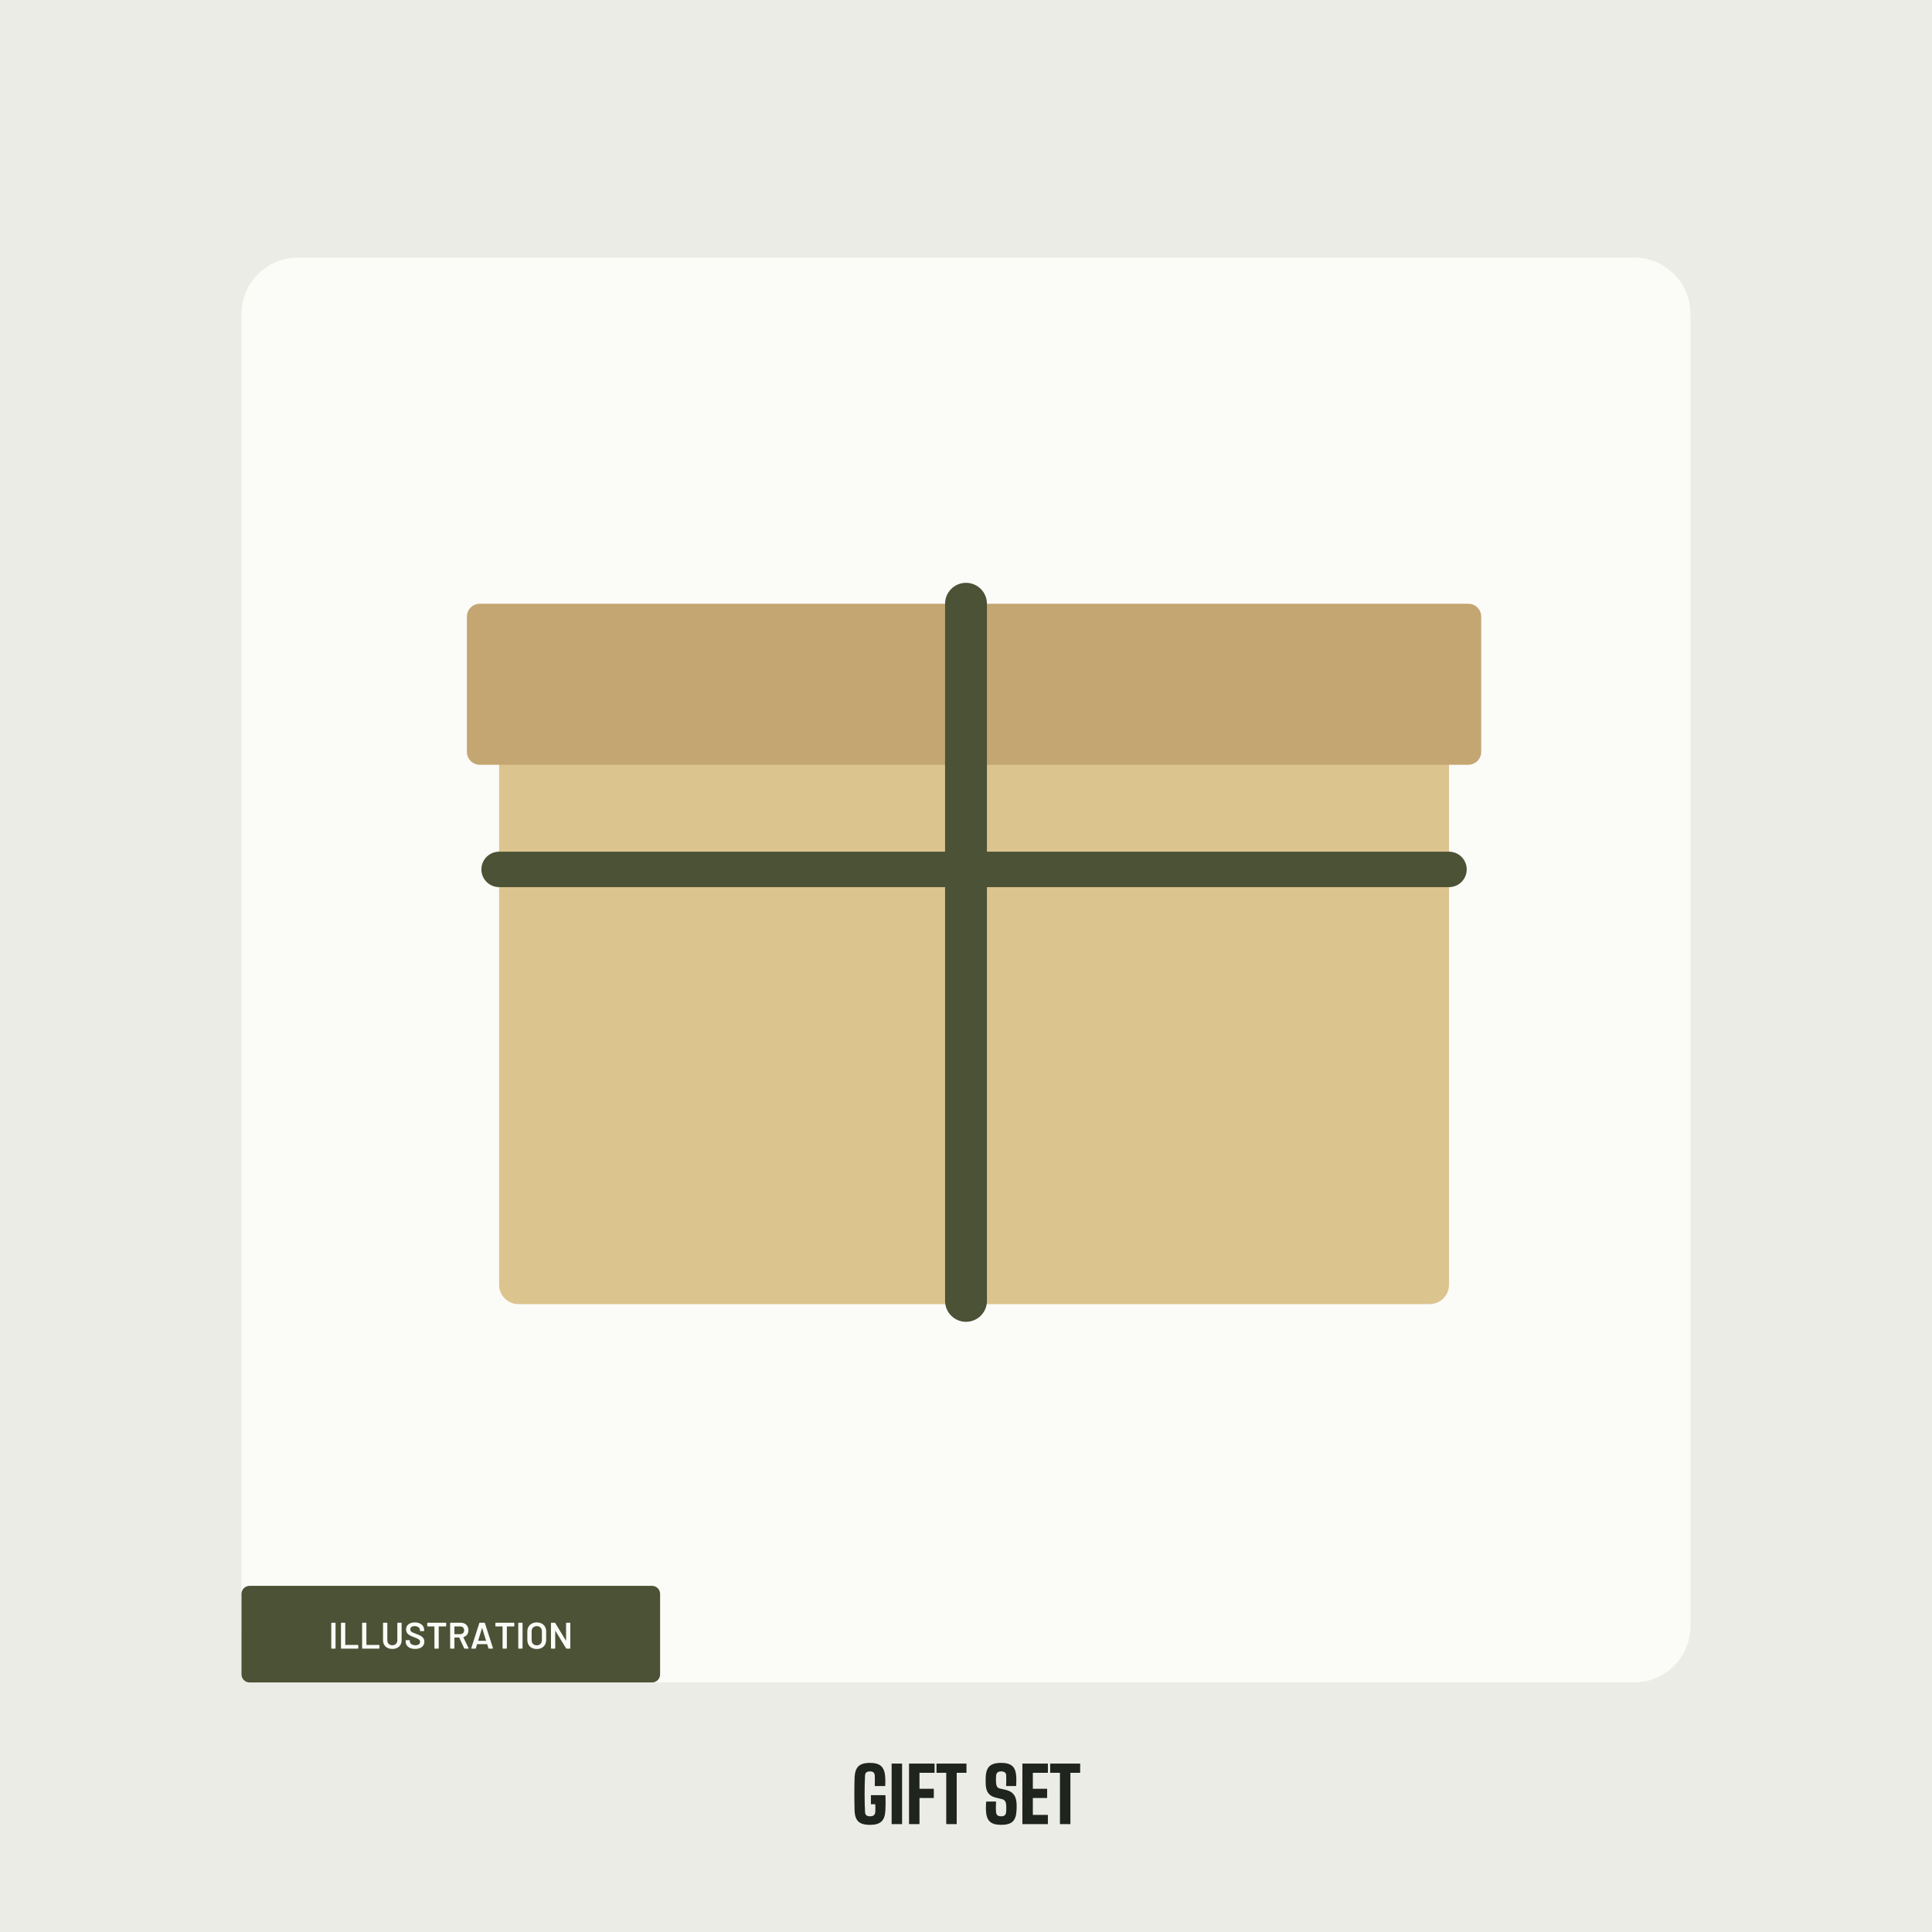
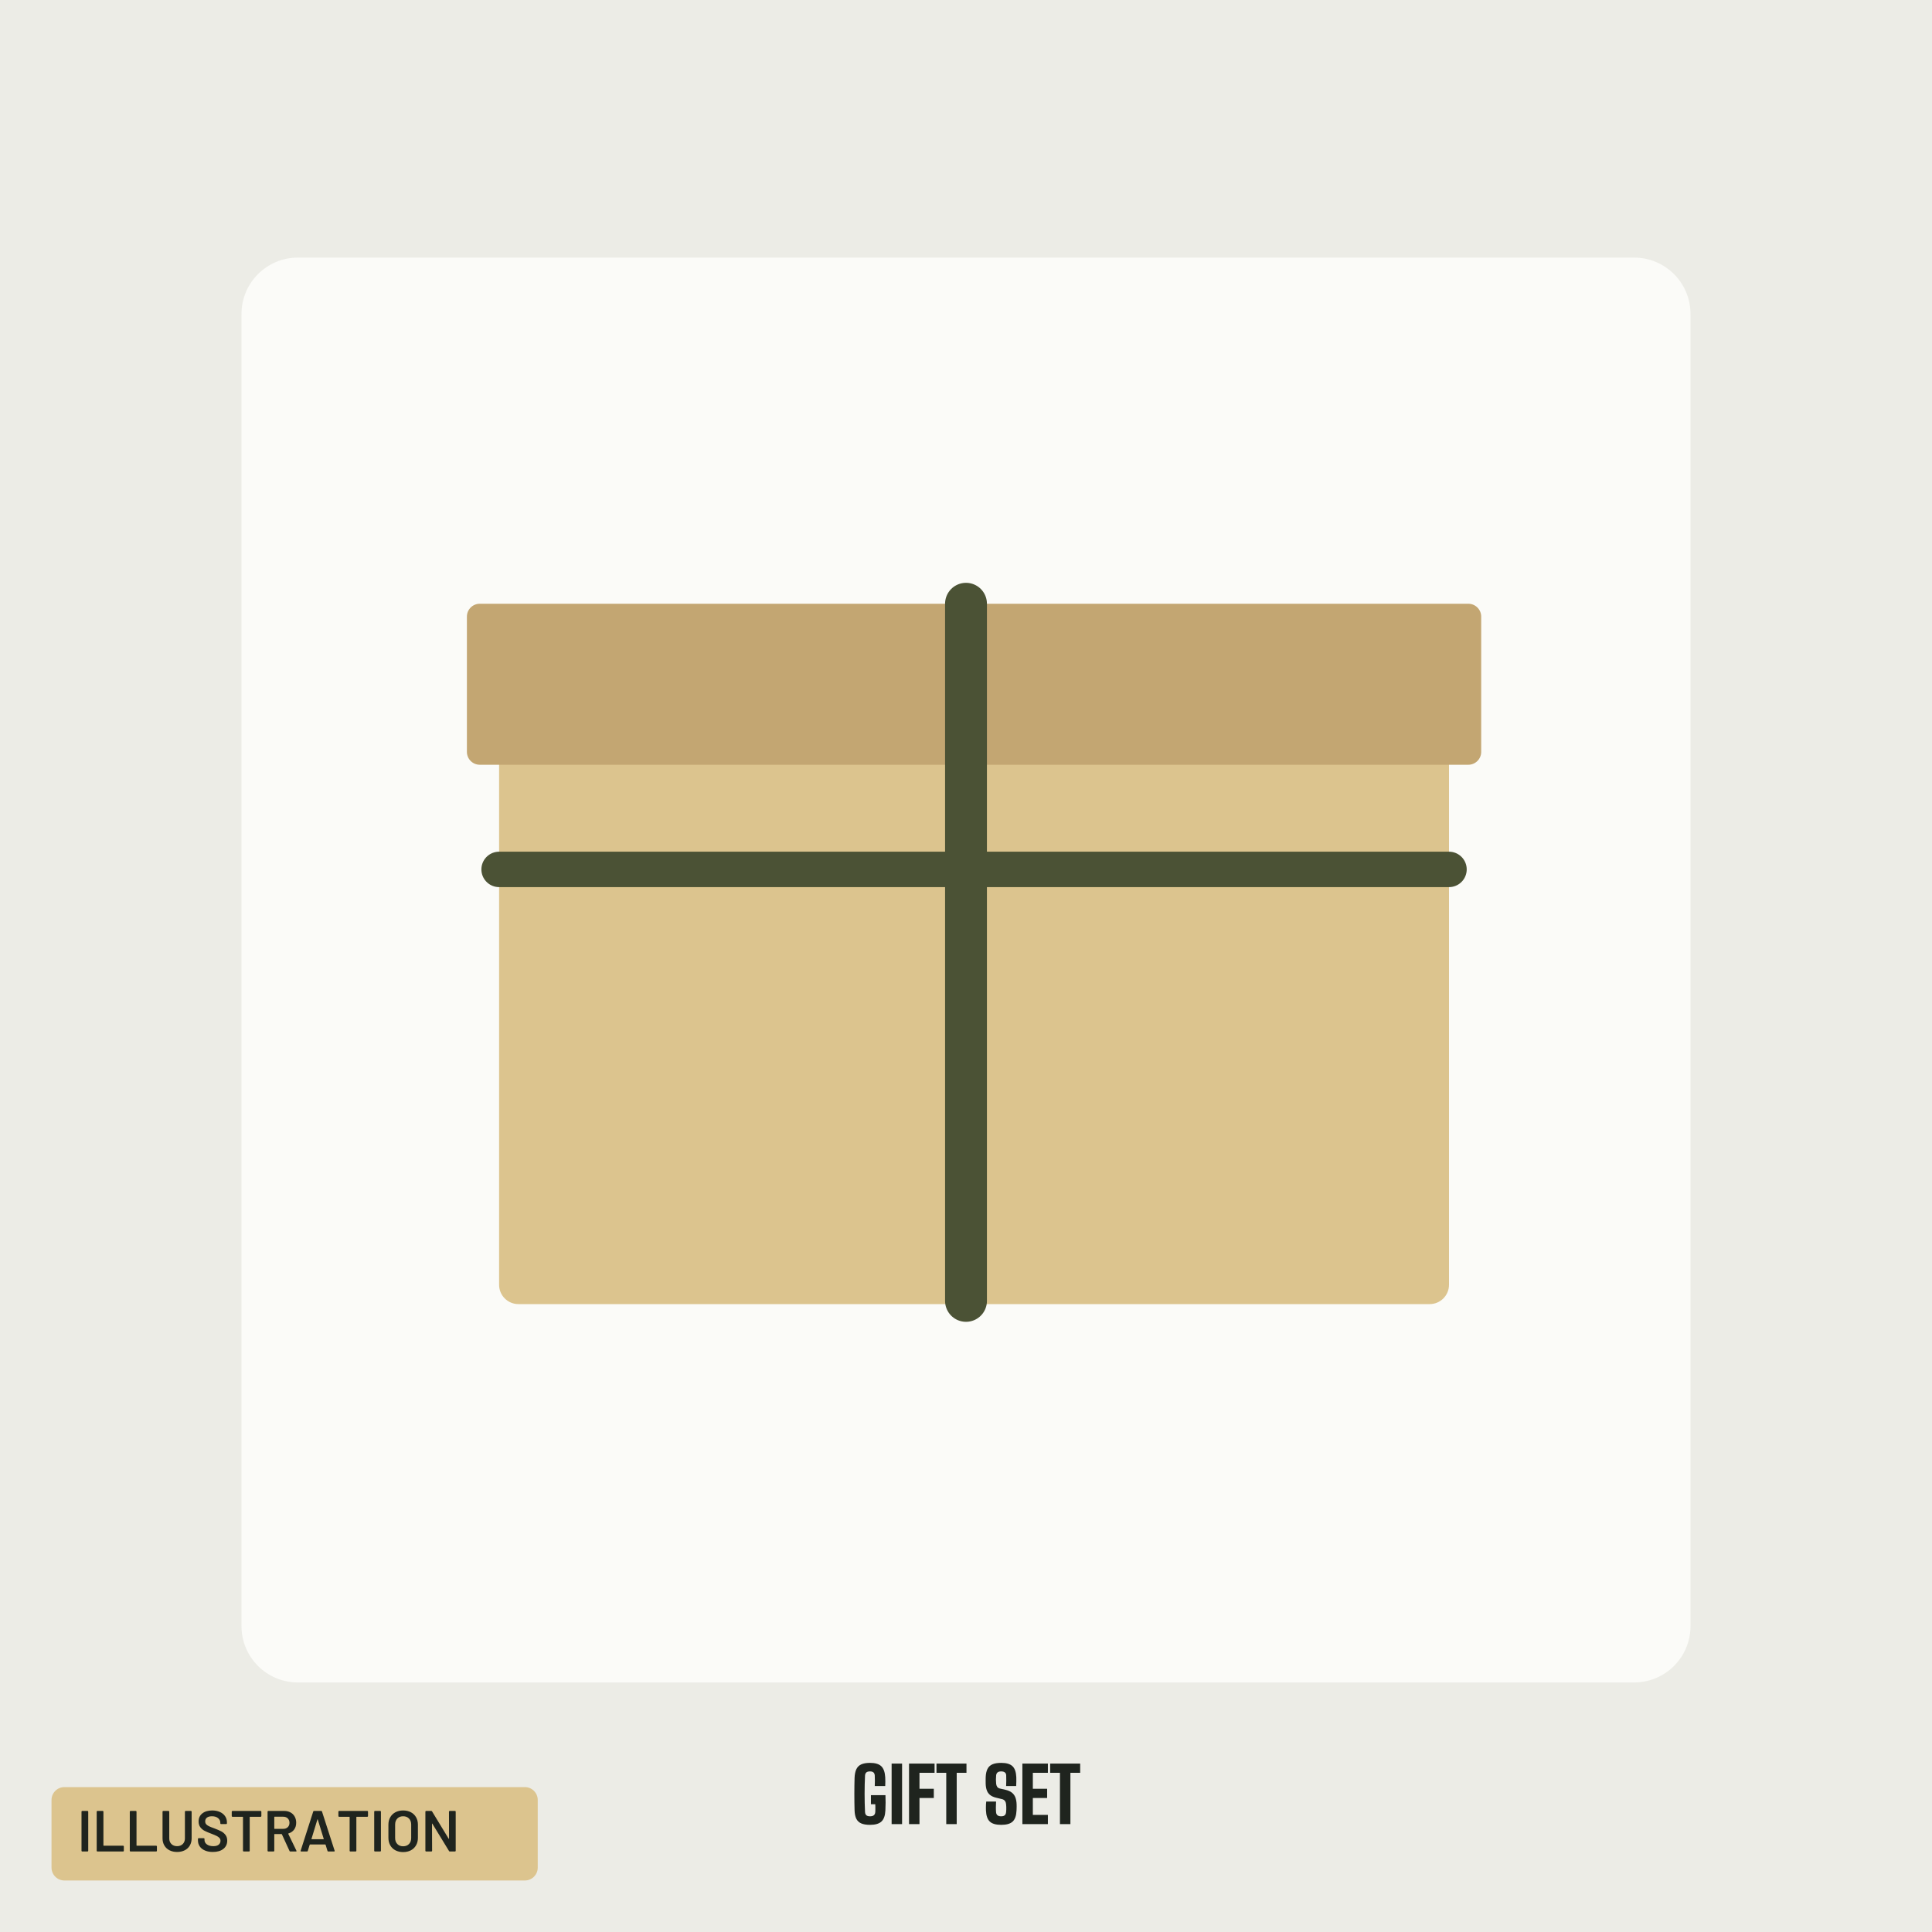
<svg xmlns="http://www.w3.org/2000/svg" viewBox="0 0 1200 1200">
  <rect x="0" y="0" width="1200" height="1200" rx="0" fill="#ECECE6" />
  <rect x="150" y="160" width="900" height="885" rx="35" fill="#FBFBF8" />
  <rect x="310" y="400" width="590" height="410" rx="12" fill="#DCC48E" />
  <rect x="290" y="375" width="630" height="100" rx="8" fill="#C3A672" />
  <line x1="600" y1="375" x2="600" y2="808" stroke="#4B5235" stroke-width="26" stroke-linecap="round" />
  <line x1="310" y1="540" x2="900" y2="540" stroke="#4B5235" stroke-width="22" stroke-linecap="round" />
-   <rect x="150" y="985" width="260" height="60" rx="5" fill="#4B5235" />
-   <path fill="#FBFBF8" d="M205.756 1023.724V1008.176Q205.756 1008.061 205.837 1007.981Q205.917 1007.9 206.032 1007.9H208.148Q208.263 1007.9 208.344 1007.981Q208.424 1008.061 208.424 1008.176V1023.724Q208.424 1023.839 208.344 1023.919Q208.263 1024.0 208.148 1024.0H206.032Q205.917 1024.0 205.837 1023.919Q205.756 1023.839 205.756 1023.724ZM211.782 1023.724V1008.176Q211.782 1008.061 211.863 1007.981Q211.943 1007.9 212.058 1007.9H214.174Q214.289 1007.9 214.37 1007.981Q214.45 1008.061 214.45 1008.176V1021.585Q214.45 1021.7 214.565 1021.7H222.27Q222.385 1021.7 222.466 1021.781Q222.546 1021.861 222.546 1021.976V1023.724Q222.546 1023.839 222.466 1023.919Q222.385 1024.0 222.27 1024.0H212.058Q211.943 1024.0 211.863 1023.919Q211.782 1023.839 211.782 1023.724ZM224.915 1023.724V1008.176Q224.915 1008.061 224.996 1007.981Q225.076 1007.9 225.191 1007.9H227.307Q227.422 1007.9 227.503 1007.981Q227.583 1008.061 227.583 1008.176V1021.585Q227.583 1021.7 227.698 1021.7H235.403Q235.518 1021.7 235.599 1021.781Q235.679 1021.861 235.679 1021.976V1023.724Q235.679 1023.839 235.599 1023.919Q235.518 1024.0 235.403 1024.0H225.191Q225.076 1024.0 224.996 1023.919Q224.915 1023.839 224.915 1023.724ZM237.91 1018.779V1008.176Q237.91 1008.061 237.991 1007.981Q238.071 1007.9 238.186 1007.9H240.302Q240.417 1007.9 240.498 1007.981Q240.578 1008.061 240.578 1008.176V1018.825Q240.578 1020.182 241.429 1021.033Q242.28 1021.884 243.683 1021.884Q245.086 1021.884 245.937 1021.033Q246.788 1020.182 246.788 1018.825V1008.176Q246.788 1008.061 246.869 1007.981Q246.949 1007.9 247.064 1007.9H249.18Q249.295 1007.9 249.376 1007.981Q249.456 1008.061 249.456 1008.176V1018.779Q249.456 1020.389 248.743 1021.62Q248.03 1022.85 246.719 1023.517Q245.408 1024.184 243.683 1024.184Q241.981 1024.184 240.67 1023.517Q239.359 1022.85 238.635 1021.62Q237.91 1020.389 237.91 1018.779ZM251.963 1019.561V1018.986Q251.963 1018.871 252.044 1018.791Q252.124 1018.71 252.239 1018.71H254.286Q254.401 1018.71 254.482 1018.791Q254.562 1018.871 254.562 1018.986V1019.423Q254.562 1020.481 255.505 1021.183Q256.448 1021.884 258.081 1021.884Q259.484 1021.884 260.197 1021.286Q260.91 1020.688 260.91 1019.745Q260.91 1019.101 260.519 1018.652Q260.128 1018.204 259.404 1017.836Q258.679 1017.468 257.23 1016.916Q255.597 1016.318 254.585 1015.789Q253.573 1015.26 252.894 1014.351Q252.216 1013.443 252.216 1012.086Q252.216 1010.062 253.688 1008.889Q255.16 1007.716 257.621 1007.716Q259.346 1007.716 260.668 1008.314Q261.991 1008.912 262.727 1009.982Q263.463 1011.051 263.463 1012.454V1012.845Q263.463 1012.96 263.383 1013.041Q263.302 1013.121 263.187 1013.121H261.117Q261.002 1013.121 260.922 1013.041Q260.841 1012.96 260.841 1012.845V1012.592Q260.841 1011.511 259.956 1010.764Q259.07 1010.016 257.506 1010.016Q256.241 1010.016 255.54 1010.545Q254.838 1011.074 254.838 1012.04Q254.838 1012.73 255.206 1013.167Q255.574 1013.604 256.31 1013.961Q257.046 1014.317 258.587 1014.869Q260.22 1015.49 261.197 1015.996Q262.175 1016.502 262.877 1017.41Q263.578 1018.319 263.578 1019.676Q263.578 1021.746 262.048 1022.965Q260.519 1024.184 257.874 1024.184Q256.08 1024.184 254.746 1023.609Q253.412 1023.034 252.688 1021.999Q251.963 1020.964 251.963 1019.561ZM277.125 1008.176V1009.947Q277.125 1010.062 277.045 1010.142Q276.964 1010.223 276.849 1010.223H272.617Q272.502 1010.223 272.502 1010.338V1023.724Q272.502 1023.839 272.422 1023.919Q272.341 1024.0 272.226 1024.0H270.11Q269.995 1024.0 269.915 1023.919Q269.834 1023.839 269.834 1023.724V1010.338Q269.834 1010.223 269.719 1010.223H265.648Q265.533 1010.223 265.452 1010.142Q265.372 1010.062 265.372 1009.947V1008.176Q265.372 1008.061 265.452 1007.981Q265.533 1007.9 265.648 1007.9H276.849Q276.964 1007.9 277.045 1007.981Q277.125 1008.061 277.125 1008.176ZM288.303 1023.793 285.267 1017.169Q285.221 1017.077 285.129 1017.077H282.369Q282.254 1017.077 282.254 1017.192V1023.724Q282.254 1023.839 282.173 1023.919Q282.093 1024.0 281.978 1024.0H279.862Q279.747 1024.0 279.667 1023.919Q279.586 1023.839 279.586 1023.724V1008.176Q279.586 1008.061 279.667 1007.981Q279.747 1007.9 279.862 1007.9H286.187Q287.59 1007.9 288.671 1008.486Q289.752 1009.073 290.35 1010.142Q290.948 1011.212 290.948 1012.592Q290.948 1014.179 290.132 1015.294Q289.315 1016.41 287.866 1016.847Q287.82 1016.847 287.797 1016.893Q287.774 1016.939 287.797 1016.985L291.04 1023.678Q291.086 1023.77 291.086 1023.816Q291.086 1024.0 290.833 1024.0H288.625Q288.395 1024.0 288.303 1023.793ZM282.254 1010.315V1014.892Q282.254 1015.007 282.369 1015.007H285.819Q286.923 1015.007 287.602 1014.351Q288.28 1013.696 288.28 1012.615Q288.28 1011.534 287.602 1010.867Q286.923 1010.2 285.819 1010.2H282.369Q282.254 1010.2 282.254 1010.315ZM303.368 1023.77 302.609 1021.309Q302.563 1021.217 302.494 1021.217H296.422Q296.353 1021.217 296.307 1021.309L295.548 1023.77Q295.479 1024.0 295.249 1024.0H292.949Q292.811 1024.0 292.742 1023.919Q292.673 1023.839 292.719 1023.678L297.71 1008.13Q297.779 1007.9 298.009 1007.9H300.884Q301.114 1007.9 301.183 1008.13L306.197 1023.678Q306.22 1023.724 306.22 1023.793Q306.22 1024.0 305.967 1024.0H303.667Q303.437 1024.0 303.368 1023.77ZM297.112 1019.124H301.781Q301.919 1019.124 301.873 1018.986L299.504 1011.281Q299.481 1011.189 299.435 1011.189Q299.389 1011.189 299.366 1011.281L297.02 1018.986Q296.997 1019.124 297.112 1019.124ZM319.445 1008.176V1009.947Q319.445 1010.062 319.365 1010.142Q319.284 1010.223 319.169 1010.223H314.937Q314.822 1010.223 314.822 1010.338V1023.724Q314.822 1023.839 314.741 1023.919Q314.661 1024.0 314.546 1024.0H312.43Q312.315 1024.0 312.235 1023.919Q312.154 1023.839 312.154 1023.724V1010.338Q312.154 1010.223 312.039 1010.223H307.968Q307.853 1010.223 307.773 1010.142Q307.692 1010.062 307.692 1009.947V1008.176Q307.692 1008.061 307.773 1007.981Q307.853 1007.9 307.968 1007.9H319.169Q319.284 1007.9 319.365 1007.981Q319.445 1008.061 319.445 1008.176ZM321.906 1023.724V1008.176Q321.906 1008.061 321.986 1007.981Q322.067 1007.9 322.182 1007.9H324.298Q324.413 1007.9 324.494 1007.981Q324.574 1008.061 324.574 1008.176V1023.724Q324.574 1023.839 324.494 1023.919Q324.413 1024.0 324.298 1024.0H322.182Q322.067 1024.0 321.986 1023.919Q321.906 1023.839 321.906 1023.724ZM327.541 1018.572V1013.328Q327.541 1011.672 328.277 1010.396Q329.013 1009.119 330.336 1008.418Q331.658 1007.716 333.383 1007.716Q335.131 1007.716 336.454 1008.418Q337.776 1009.119 338.512 1010.396Q339.248 1011.672 339.248 1013.328V1018.572Q339.248 1020.251 338.512 1021.539Q337.776 1022.827 336.454 1023.529Q335.131 1024.23 333.383 1024.23Q331.658 1024.23 330.324 1023.529Q328.99 1022.827 328.266 1021.539Q327.541 1020.251 327.541 1018.572ZM336.58 1018.664V1013.305Q336.58 1011.81 335.706 1010.913Q334.832 1010.016 333.383 1010.016Q331.957 1010.016 331.083 1010.913Q330.209 1011.81 330.209 1013.305V1018.664Q330.209 1020.136 331.083 1021.033Q331.957 1021.93 333.383 1021.93Q334.832 1021.93 335.706 1021.033Q336.58 1020.136 336.58 1018.664ZM351.852 1007.9H353.968Q354.083 1007.9 354.164 1007.981Q354.244 1008.061 354.244 1008.176V1023.724Q354.244 1023.839 354.164 1023.919Q354.083 1024.0 353.968 1024.0H351.921Q351.691 1024.0 351.599 1023.816L344.975 1012.96Q344.929 1012.891 344.883 1012.902Q344.837 1012.914 344.837 1013.006L344.883 1023.724Q344.883 1023.839 344.803 1023.919Q344.722 1024.0 344.607 1024.0H342.491Q342.376 1024.0 342.296 1023.919Q342.215 1023.839 342.215 1023.724V1008.176Q342.215 1008.061 342.296 1007.981Q342.376 1007.9 342.491 1007.9H344.538Q344.768 1007.9 344.86 1008.084L351.461 1018.94Q351.507 1019.009 351.553 1018.997Q351.599 1018.986 351.599 1018.894L351.576 1008.176Q351.576 1008.061 351.657 1007.981Q351.737 1007.9 351.852 1007.9Z" />
  <path fill="#1F241E" d="M540.377 1133.449Q536.99 1133.449 534.92 1132.544Q532.85 1131.639 531.874 1129.662Q530.898 1127.684 530.79 1124.472Q530.72 1122.314 530.686 1119.688Q530.652 1117.061 530.652 1114.306Q530.652 1111.551 530.686 1108.956Q530.72 1106.36 530.79 1104.264Q530.919 1100.905 531.913 1098.856Q532.907 1096.806 534.97 1095.879Q537.033 1094.951 540.372 1094.951Q545.164 1094.951 547.355 1097.018Q549.546 1099.084 549.827 1103.884Q549.898 1105.074 549.898 1106.6Q549.898 1108.125 549.827 1109.339H543.333Q543.403 1107.85 543.403 1106.097Q543.403 1104.343 543.333 1102.866Q543.254 1101.525 542.534 1100.889Q541.815 1100.254 540.372 1100.254Q538.837 1100.254 538.103 1100.889Q537.369 1101.525 537.285 1102.866Q537.151 1105.483 537.086 1108.354Q537.021 1111.224 537.021 1114.178Q537.021 1117.132 537.086 1120.001Q537.151 1122.871 537.285 1125.49Q537.367 1126.852 538.101 1127.498Q538.836 1128.143 540.377 1128.143Q541.934 1128.143 542.739 1127.498Q543.544 1126.852 543.649 1125.49Q543.693 1124.846 543.705 1123.957Q543.717 1123.069 543.705 1122.181Q543.693 1121.294 543.649 1120.651H540.946V1115.006H549.974Q550.083 1117.161 550.061 1119.685Q550.039 1122.209 549.93 1124.472Q549.713 1129.292 547.495 1131.37Q545.277 1133.449 540.377 1133.449ZM553.803 1133.0V1095.4H560.298V1133.0ZM564.613 1133.0V1095.4H580.477V1101.127H571.108V1111.039H580.007V1116.765H571.108V1133.0ZM587.734 1133.0V1101.127H581.665V1095.4H600.296V1101.127H594.229V1133.0ZM621.857 1133.449Q616.904 1133.449 614.748 1131.37Q612.591 1129.292 612.392 1124.472Q612.369 1123.621 612.367 1122.674Q612.366 1121.727 612.41 1120.778Q612.453 1119.829 612.562 1118.976H618.676Q618.582 1120.746 618.561 1122.466Q618.54 1124.186 618.676 1125.661Q618.787 1126.878 619.567 1127.511Q620.347 1128.143 621.854 1128.143Q623.307 1128.143 624.033 1127.511Q624.759 1126.878 624.894 1125.661Q624.986 1124.801 625.018 1123.967Q625.05 1123.134 625.016 1122.294Q624.982 1121.455 624.894 1120.583Q624.806 1119.472 624.204 1118.622Q623.603 1117.773 622.427 1117.491L618.611 1116.559Q616.249 1115.974 614.878 1114.826Q613.507 1113.679 612.9 1111.947Q612.293 1110.216 612.222 1107.882Q612.199 1106.775 612.202 1105.824Q612.205 1104.872 612.228 1103.878Q612.357 1100.686 613.343 1098.722Q614.328 1096.758 616.399 1095.855Q618.47 1094.951 621.854 1094.951Q626.696 1094.951 628.874 1097.018Q631.051 1099.084 631.247 1103.884Q631.294 1104.948 631.262 1106.462Q631.23 1107.977 631.162 1109.339H624.922Q624.993 1107.66 625.015 1106.003Q625.037 1104.346 624.966 1102.695Q624.937 1101.499 624.124 1100.876Q623.311 1100.254 621.848 1100.254Q620.371 1100.254 619.614 1100.876Q618.858 1101.499 618.723 1102.695Q618.588 1103.985 618.59 1105.287Q618.591 1106.59 618.723 1107.882Q618.831 1108.992 619.361 1109.807Q619.891 1110.623 621.114 1110.904L624.467 1111.667Q627.01 1112.251 628.502 1113.44Q629.995 1114.628 630.669 1116.413Q631.343 1118.199 631.432 1120.583Q631.459 1121.232 631.459 1121.887Q631.459 1122.542 631.437 1123.192Q631.415 1123.841 631.388 1124.472Q631.191 1129.292 629.016 1131.37Q626.841 1133.449 621.857 1133.449ZM635.019 1133.0V1095.4H650.865V1101.127H641.514V1111.039H650.395V1116.765H641.514V1127.273H650.865V1133.0ZM658.352 1133.0V1101.127H652.283V1095.4H670.914V1101.127H664.846V1133.0Z" />
+   <rect x="32" y="1110" width="302" height="58" rx="8" fill="#DCC48E" />
+   <path fill="#1F241E" d="M50.628 1149.568V1125.232Q50.628 1125.052 50.754 1124.926Q50.88 1124.8 51.06 1124.8H54.372Q54.552 1124.8 54.678 1124.926Q54.804 1125.052 54.804 1125.232V1149.568Q54.804 1149.748 54.678 1149.874Q54.552 1150.0 54.372 1150.0H51.06Q50.88 1150.0 50.754 1149.874Q50.628 1149.748 50.628 1149.568ZM60.06 1149.568V1125.232Q60.06 1125.052 60.186 1124.926Q60.312 1124.8 60.492 1124.8H63.804Q63.984 1124.8 64.11 1124.926Q64.236 1125.052 64.236 1125.232V1146.22Q64.236 1146.4 64.416 1146.4H76.476Q76.656 1146.4 76.782 1146.526Q76.908 1146.652 76.908 1146.832V1149.568Q76.908 1149.748 76.782 1149.874Q76.656 1150.0 76.476 1150.0H60.492Q60.312 1150.0 60.186 1149.874Q60.06 1149.748 60.06 1149.568ZM80.616 1149.568V1125.232Q80.616 1125.052 80.742 1124.926Q80.868 1124.8 81.048 1124.8H84.36Q84.54 1124.8 84.666 1124.926Q84.792 1125.052 84.792 1125.232V1146.22Q84.792 1146.4 84.972 1146.4H97.032Q97.212 1146.4 97.338 1146.526Q97.464 1146.652 97.464 1146.832V1149.568Q97.464 1149.748 97.338 1149.874Q97.212 1150.0 97.032 1150.0H81.048Q80.868 1150.0 80.742 1149.874Q80.616 1149.748 80.616 1149.568ZM100.956 1141.828V1125.232Q100.956 1125.052 101.082 1124.926Q101.208 1124.8 101.388 1124.8H104.7Q104.88 1124.8 105.006 1124.926Q105.132 1125.052 105.132 1125.232V1141.9Q105.132 1144.024 106.464 1145.356Q107.796 1146.688 109.992 1146.688Q112.188 1146.688 113.52 1145.356Q114.852 1144.024 114.852 1141.9V1125.232Q114.852 1125.052 114.978 1124.926Q115.104 1124.8 115.284 1124.8H118.596Q118.776 1124.8 118.902 1124.926Q119.028 1125.052 119.028 1125.232V1141.828Q119.028 1144.348 117.912 1146.274Q116.796 1148.2 114.744 1149.244Q112.692 1150.288 109.992 1150.288Q107.328 1150.288 105.276 1149.244Q103.224 1148.2 102.09 1146.274Q100.956 1144.348 100.956 1141.828ZM122.952 1143.052V1142.152Q122.952 1141.972 123.078 1141.846Q123.204 1141.72 123.384 1141.72H126.588Q126.768 1141.72 126.894 1141.846Q127.02 1141.972 127.02 1142.152V1142.836Q127.02 1144.492 128.496 1145.59Q129.972 1146.688 132.528 1146.688Q134.724 1146.688 135.84 1145.752Q136.956 1144.816 136.956 1143.34Q136.956 1142.332 136.344 1141.63Q135.732 1140.928 134.598 1140.352Q133.464 1139.776 131.196 1138.912Q128.64 1137.976 127.056 1137.148Q125.472 1136.32 124.41 1134.898Q123.348 1133.476 123.348 1131.352Q123.348 1128.184 125.652 1126.348Q127.956 1124.512 131.808 1124.512Q134.508 1124.512 136.578 1125.448Q138.648 1126.384 139.8 1128.058Q140.952 1129.732 140.952 1131.928V1132.54Q140.952 1132.72 140.826 1132.846Q140.7 1132.972 140.52 1132.972H137.28Q137.1 1132.972 136.974 1132.846Q136.848 1132.72 136.848 1132.54V1132.144Q136.848 1130.452 135.462 1129.282Q134.076 1128.112 131.628 1128.112Q129.648 1128.112 128.55 1128.94Q127.452 1129.768 127.452 1131.28Q127.452 1132.36 128.028 1133.044Q128.604 1133.728 129.756 1134.286Q130.908 1134.844 133.32 1135.708Q135.876 1136.68 137.406 1137.472Q138.936 1138.264 140.034 1139.686Q141.132 1141.108 141.132 1143.232Q141.132 1146.472 138.738 1148.38Q136.344 1150.288 132.204 1150.288Q129.396 1150.288 127.308 1149.388Q125.22 1148.488 124.086 1146.868Q122.952 1145.248 122.952 1143.052ZM162.336 1125.232V1128.004Q162.336 1128.184 162.21 1128.31Q162.084 1128.436 161.904 1128.436H155.28Q155.1 1128.436 155.1 1128.616V1149.568Q155.1 1149.748 154.974 1149.874Q154.848 1150.0 154.668 1150.0H151.356Q151.176 1150.0 151.05 1149.874Q150.924 1149.748 150.924 1149.568V1128.616Q150.924 1128.436 150.744 1128.436H144.372Q144.192 1128.436 144.066 1128.31Q143.94 1128.184 143.94 1128.004V1125.232Q143.94 1125.052 144.066 1124.926Q144.192 1124.8 144.372 1124.8H161.904Q162.084 1124.8 162.21 1124.926Q162.336 1125.052 162.336 1125.232ZM179.832 1149.676 175.08 1139.308Q175.008 1139.164 174.864 1139.164H170.544Q170.364 1139.164 170.364 1139.344V1149.568Q170.364 1149.748 170.238 1149.874Q170.112 1150.0 169.932 1150.0H166.62Q166.44 1150.0 166.314 1149.874Q166.188 1149.748 166.188 1149.568V1125.232Q166.188 1125.052 166.314 1124.926Q166.44 1124.8 166.62 1124.8H176.52Q178.716 1124.8 180.408 1125.718Q182.1 1126.636 183.036 1128.31Q183.972 1129.984 183.972 1132.144Q183.972 1134.628 182.694 1136.374Q181.416 1138.12 179.148 1138.804Q179.076 1138.804 179.04 1138.876Q179.004 1138.948 179.04 1139.02L184.116 1149.496Q184.188 1149.64 184.188 1149.712Q184.188 1150.0 183.792 1150.0H180.336Q179.976 1150.0 179.832 1149.676ZM170.364 1128.58V1135.744Q170.364 1135.924 170.544 1135.924H175.944Q177.672 1135.924 178.734 1134.898Q179.796 1133.872 179.796 1132.18Q179.796 1130.488 178.734 1129.444Q177.672 1128.4 175.944 1128.4H170.544Q170.364 1128.4 170.364 1128.58ZM203.412 1149.64 202.224 1145.788Q202.152 1145.644 202.044 1145.644H192.54Q192.432 1145.644 192.36 1145.788L191.172 1149.64Q191.064 1150.0 190.704 1150.0H187.104Q186.888 1150.0 186.78 1149.874Q186.672 1149.748 186.744 1149.496L194.556 1125.16Q194.664 1124.8 195.024 1124.8H199.524Q199.884 1124.8 199.992 1125.16L207.84 1149.496Q207.876 1149.568 207.876 1149.676Q207.876 1150.0 207.48 1150.0H203.88Q203.52 1150.0 203.412 1149.64ZM193.62 1142.368H200.928Q201.144 1142.368 201.072 1142.152L197.364 1130.092Q197.328 1129.948 197.256 1129.948Q197.184 1129.948 197.148 1130.092L193.476 1142.152Q193.44 1142.368 193.62 1142.368ZM228.576 1125.232V1128.004Q228.576 1128.184 228.45 1128.31Q228.324 1128.436 228.144 1128.436H221.52Q221.34 1128.436 221.34 1128.616V1149.568Q221.34 1149.748 221.214 1149.874Q221.088 1150.0 220.908 1150.0H217.596Q217.416 1150.0 217.29 1149.874Q217.164 1149.748 217.164 1149.568V1128.616Q217.164 1128.436 216.984 1128.436H210.612Q210.432 1128.436 210.306 1128.31Q210.18 1128.184 210.18 1128.004V1125.232Q210.18 1125.052 210.306 1124.926Q210.432 1124.8 210.612 1124.8H228.144Q228.324 1124.8 228.45 1124.926Q228.576 1125.052 228.576 1125.232ZM232.428 1149.568V1125.232Q232.428 1125.052 232.554 1124.926Q232.68 1124.8 232.86 1124.8H236.172Q236.352 1124.8 236.478 1124.926Q236.604 1125.052 236.604 1125.232V1149.568Q236.604 1149.748 236.478 1149.874Q236.352 1150.0 236.172 1150.0H232.86Q232.68 1150.0 232.554 1149.874Q232.428 1149.748 232.428 1149.568ZM241.248 1141.504V1133.296Q241.248 1130.704 242.4 1128.706Q243.552 1126.708 245.622 1125.61Q247.692 1124.512 250.392 1124.512Q253.128 1124.512 255.198 1125.61Q257.268 1126.708 258.42 1128.706Q259.572 1130.704 259.572 1133.296V1141.504Q259.572 1144.132 258.42 1146.148Q257.268 1148.164 255.198 1149.262Q253.128 1150.36 250.392 1150.36Q247.692 1150.36 245.604 1149.262Q243.516 1148.164 242.382 1146.148Q241.248 1144.132 241.248 1141.504ZM255.396 1141.648V1133.26Q255.396 1130.92 254.028 1129.516Q252.66 1128.112 250.392 1128.112Q248.16 1128.112 246.792 1129.516Q245.424 1130.92 245.424 1133.26V1141.648Q245.424 1143.952 246.792 1145.356Q248.16 1146.76 250.392 1146.76Q252.66 1146.76 254.028 1145.356Q255.396 1143.952 255.396 1141.648ZM279.3 1124.8H282.612Q282.792 1124.8 282.918 1124.926Q283.044 1125.052 283.044 1125.232V1149.568Q283.044 1149.748 282.918 1149.874Q282.792 1150.0 282.612 1150.0H279.408Q279.048 1150.0 278.904 1149.712L268.536 1132.72Q268.464 1132.612 268.392 1132.63Q268.32 1132.648 268.32 1132.792L268.392 1149.568Q268.392 1149.748 268.266 1149.874Q268.14 1150.0 267.96 1150.0H264.648Q264.468 1150.0 264.342 1149.874Q264.216 1149.748 264.216 1149.568V1125.232Q264.216 1125.052 264.342 1124.926Q264.468 1124.8 264.648 1124.8H267.852Q268.212 1124.8 268.356 1125.088L278.688 1142.08Q278.76 1142.188 278.832 1142.17Q278.904 1142.152 278.904 1142.008L278.868 1125.232Q278.868 1125.052 278.994 1124.926Q279.12 1124.8 279.3 1124.8Z" />
</svg>
